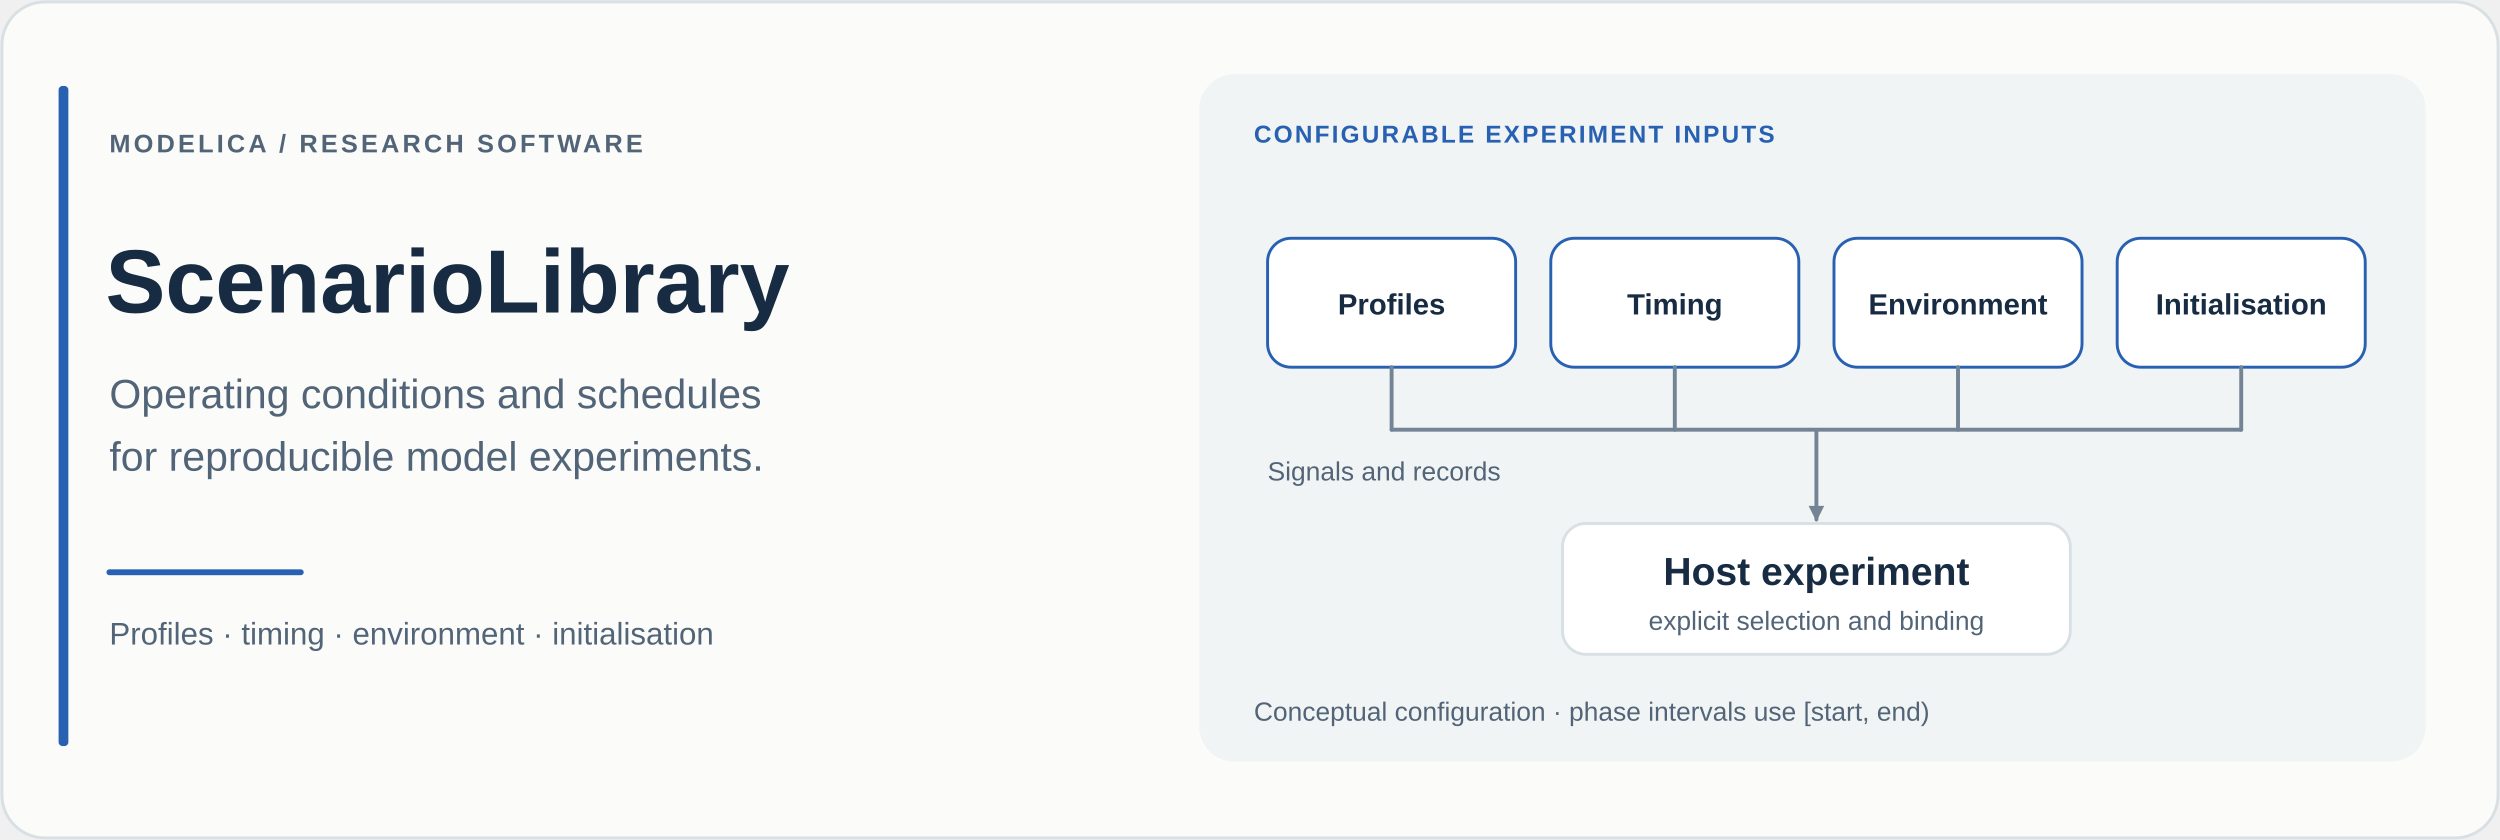
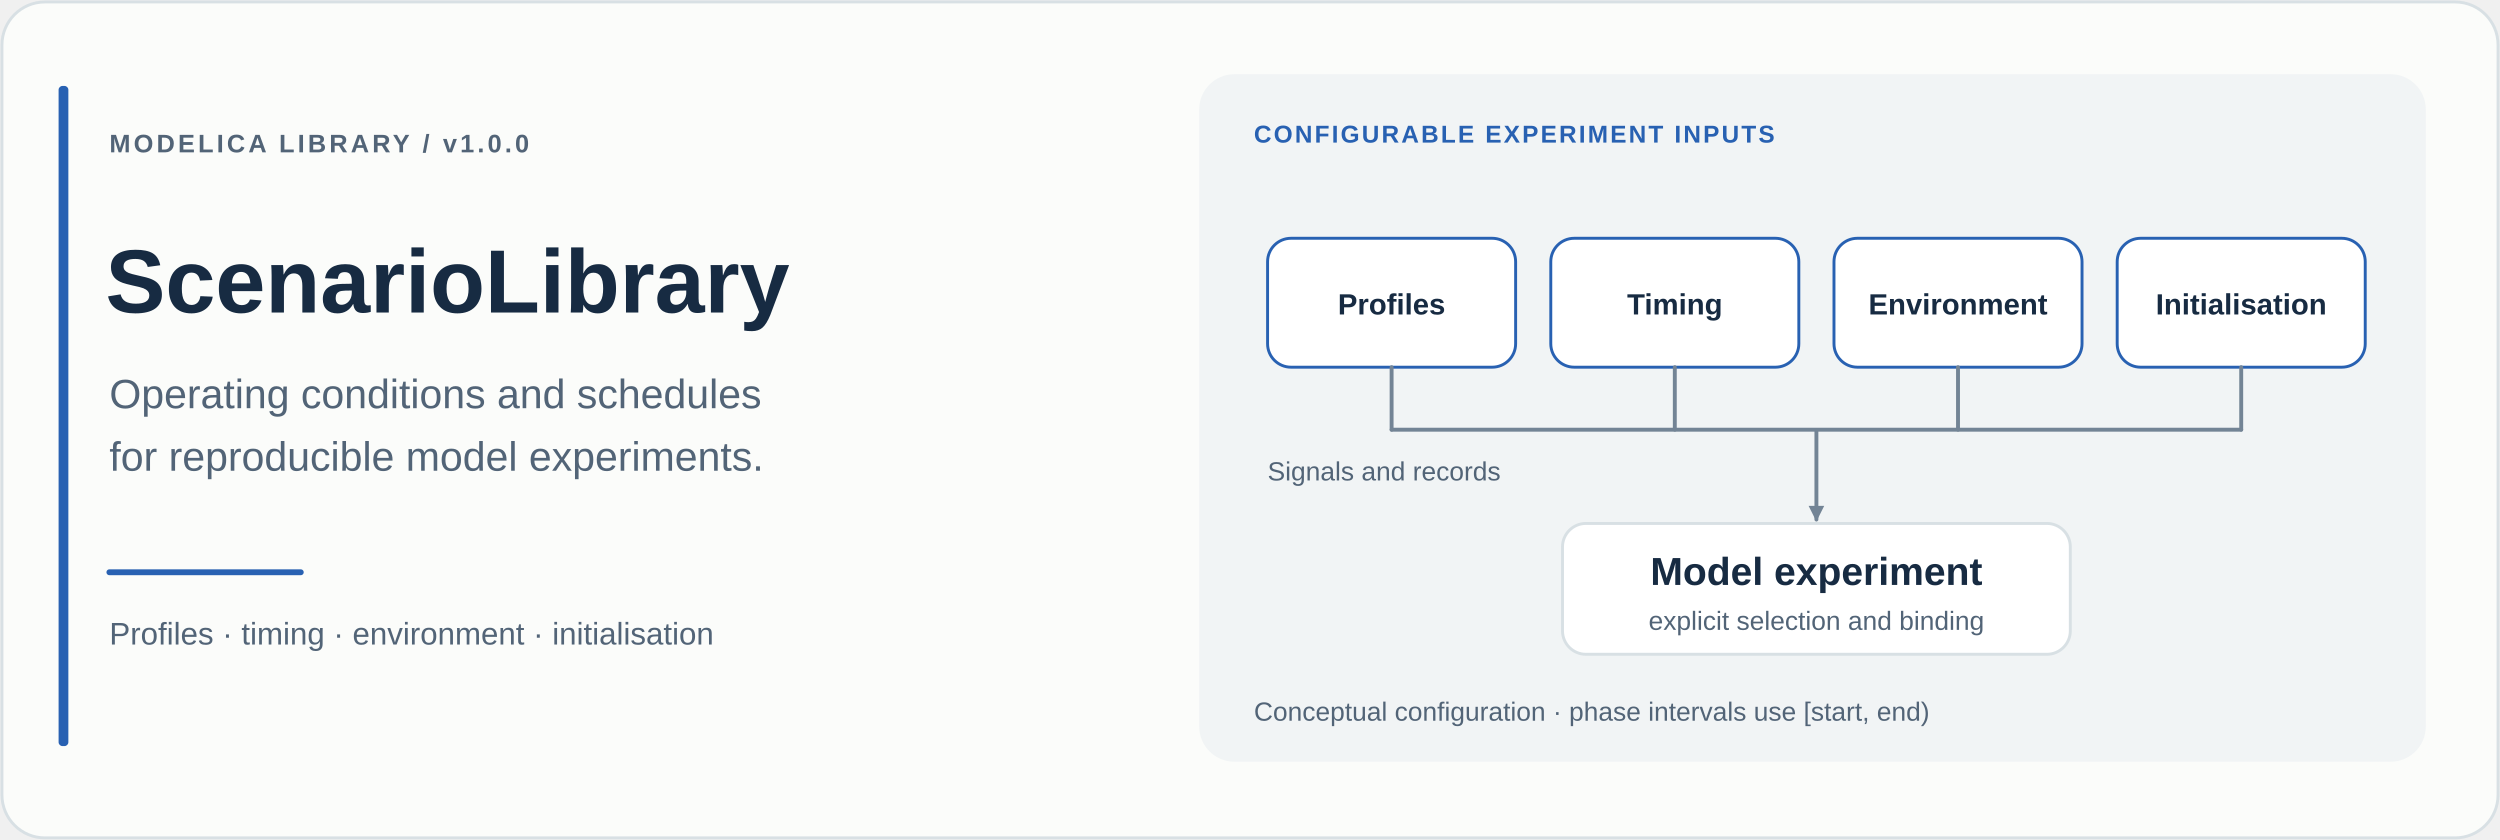
<svg xmlns="http://www.w3.org/2000/svg" width="1280" height="430" viewBox="0 0 1280 430" role="img" aria-labelledby="title desc">
  <defs>
    <marker id="arrow" markerWidth="8" markerHeight="8" refX="7" refY="4" orient="auto" markerUnits="userSpaceOnUse">
      <path d="M 0 0 L 8 4 L 0 8 Z" fill="#738495" />
    </marker>
  </defs>
  <g font-family="Arial, DejaVu Sans, sans-serif">
    <rect x="1" y="1" width="1278" height="428" rx="22" fill="#fbfcfa" stroke="#d8e0e4" stroke-width="1.5" />
    <rect x="30" y="44" width="5" height="338" rx="2" fill="#2861b2" stroke="none" stroke-width="1.5" />
-     <text x="56" y="78" font-size="13" font-weight="700" fill="#526477" text-anchor="start" letter-spacing="1.6">MODELICA  /  RESEARCH SOFTWARE</text>
+     <text x="56" y="78" font-size="13" font-weight="700" fill="#526477" text-anchor="start" letter-spacing="1.6">MODELICA LIBRARY  /  v1.0.0</text>
    <text x="54" y="160" font-size="46" font-weight="700" fill="#172b42" text-anchor="start">ScenarioLibrary</text>
    <text x="56" y="209" font-size="21" font-weight="400" fill="#526477" text-anchor="start">Operating conditions and schedules</text>
    <text x="56" y="241" font-size="21" font-weight="400" fill="#526477" text-anchor="start">for reproducible model experiments.</text>
    <path d="M 56 293 H 154" fill="none" stroke="#2861b2" stroke-width="3" stroke-linecap="round" stroke-linejoin="round" />
    <text x="56" y="330" font-size="16" font-weight="500" fill="#526477" text-anchor="start">Profiles · timing · environment · initialisation</text>
    <rect x="614" y="38" width="628" height="352" rx="18" fill="#f1f4f5" stroke="none" stroke-width="1.5" />
    <text x="642" y="73" font-size="12.5" font-weight="700" fill="#2861b2" text-anchor="start" letter-spacing="1.1">CONFIGURABLE EXPERIMENT INPUTS</text>
    <rect x="649" y="122" width="127" height="66" rx="12" fill="white" stroke="#2861b2" stroke-width="1.5" />
    <text x="712.5" y="161.0" font-size="15" font-weight="600" fill="#172b42" text-anchor="middle">Profiles</text>
    <path d="M 712.5 188 V 220" fill="none" stroke="#738495" stroke-width="2" stroke-linecap="round" stroke-linejoin="round" />
    <rect x="794" y="122" width="127" height="66" rx="12" fill="white" stroke="#2861b2" stroke-width="1.5" />
    <text x="857.5" y="161.0" font-size="15" font-weight="600" fill="#172b42" text-anchor="middle">Timing</text>
    <path d="M 857.5 188 V 220" fill="none" stroke="#738495" stroke-width="2" stroke-linecap="round" stroke-linejoin="round" />
    <rect x="939" y="122" width="127" height="66" rx="12" fill="white" stroke="#2861b2" stroke-width="1.5" />
    <text x="1002.5" y="161.0" font-size="15" font-weight="600" fill="#172b42" text-anchor="middle">Environment</text>
    <path d="M 1002.5 188 V 220" fill="none" stroke="#738495" stroke-width="2" stroke-linecap="round" stroke-linejoin="round" />
    <rect x="1084" y="122" width="127" height="66" rx="12" fill="white" stroke="#2861b2" stroke-width="1.5" />
    <text x="1147.5" y="161.0" font-size="15" font-weight="600" fill="#172b42" text-anchor="middle">Initialisation</text>
    <path d="M 1147.5 188 V 220" fill="none" stroke="#738495" stroke-width="2" stroke-linecap="round" stroke-linejoin="round" />
    <path d="M 712.5 220 H 1147.5 M 930 220 V 266" fill="none" stroke="#738495" stroke-width="2" stroke-linecap="round" stroke-linejoin="round" marker-end="url(#arrow)" />
    <rect x="800" y="268" width="260" height="67" rx="12" fill="white" stroke="#d8e0e4" stroke-width="1.5" />
-     <text x="930.0" y="299.5" font-size="20" font-weight="600" fill="#172b42" text-anchor="middle">Host experiment</text>
+     <text x="930.0" y="299.5" font-size="20" font-weight="600" fill="#172b42" text-anchor="middle">Model experiment</text>
    <text x="930.0" y="322.5" font-size="13.5" font-weight="400" fill="#526477" text-anchor="middle">explicit selection and binding</text>
    <text x="649" y="246" font-size="13.5" font-weight="400" fill="#526477" text-anchor="start">Signals and records</text>
    <text x="642" y="369" font-size="13.5" font-weight="400" fill="#526477" text-anchor="start">Conceptual configuration · phase intervals use [start, end)</text>
  </g>
</svg>
